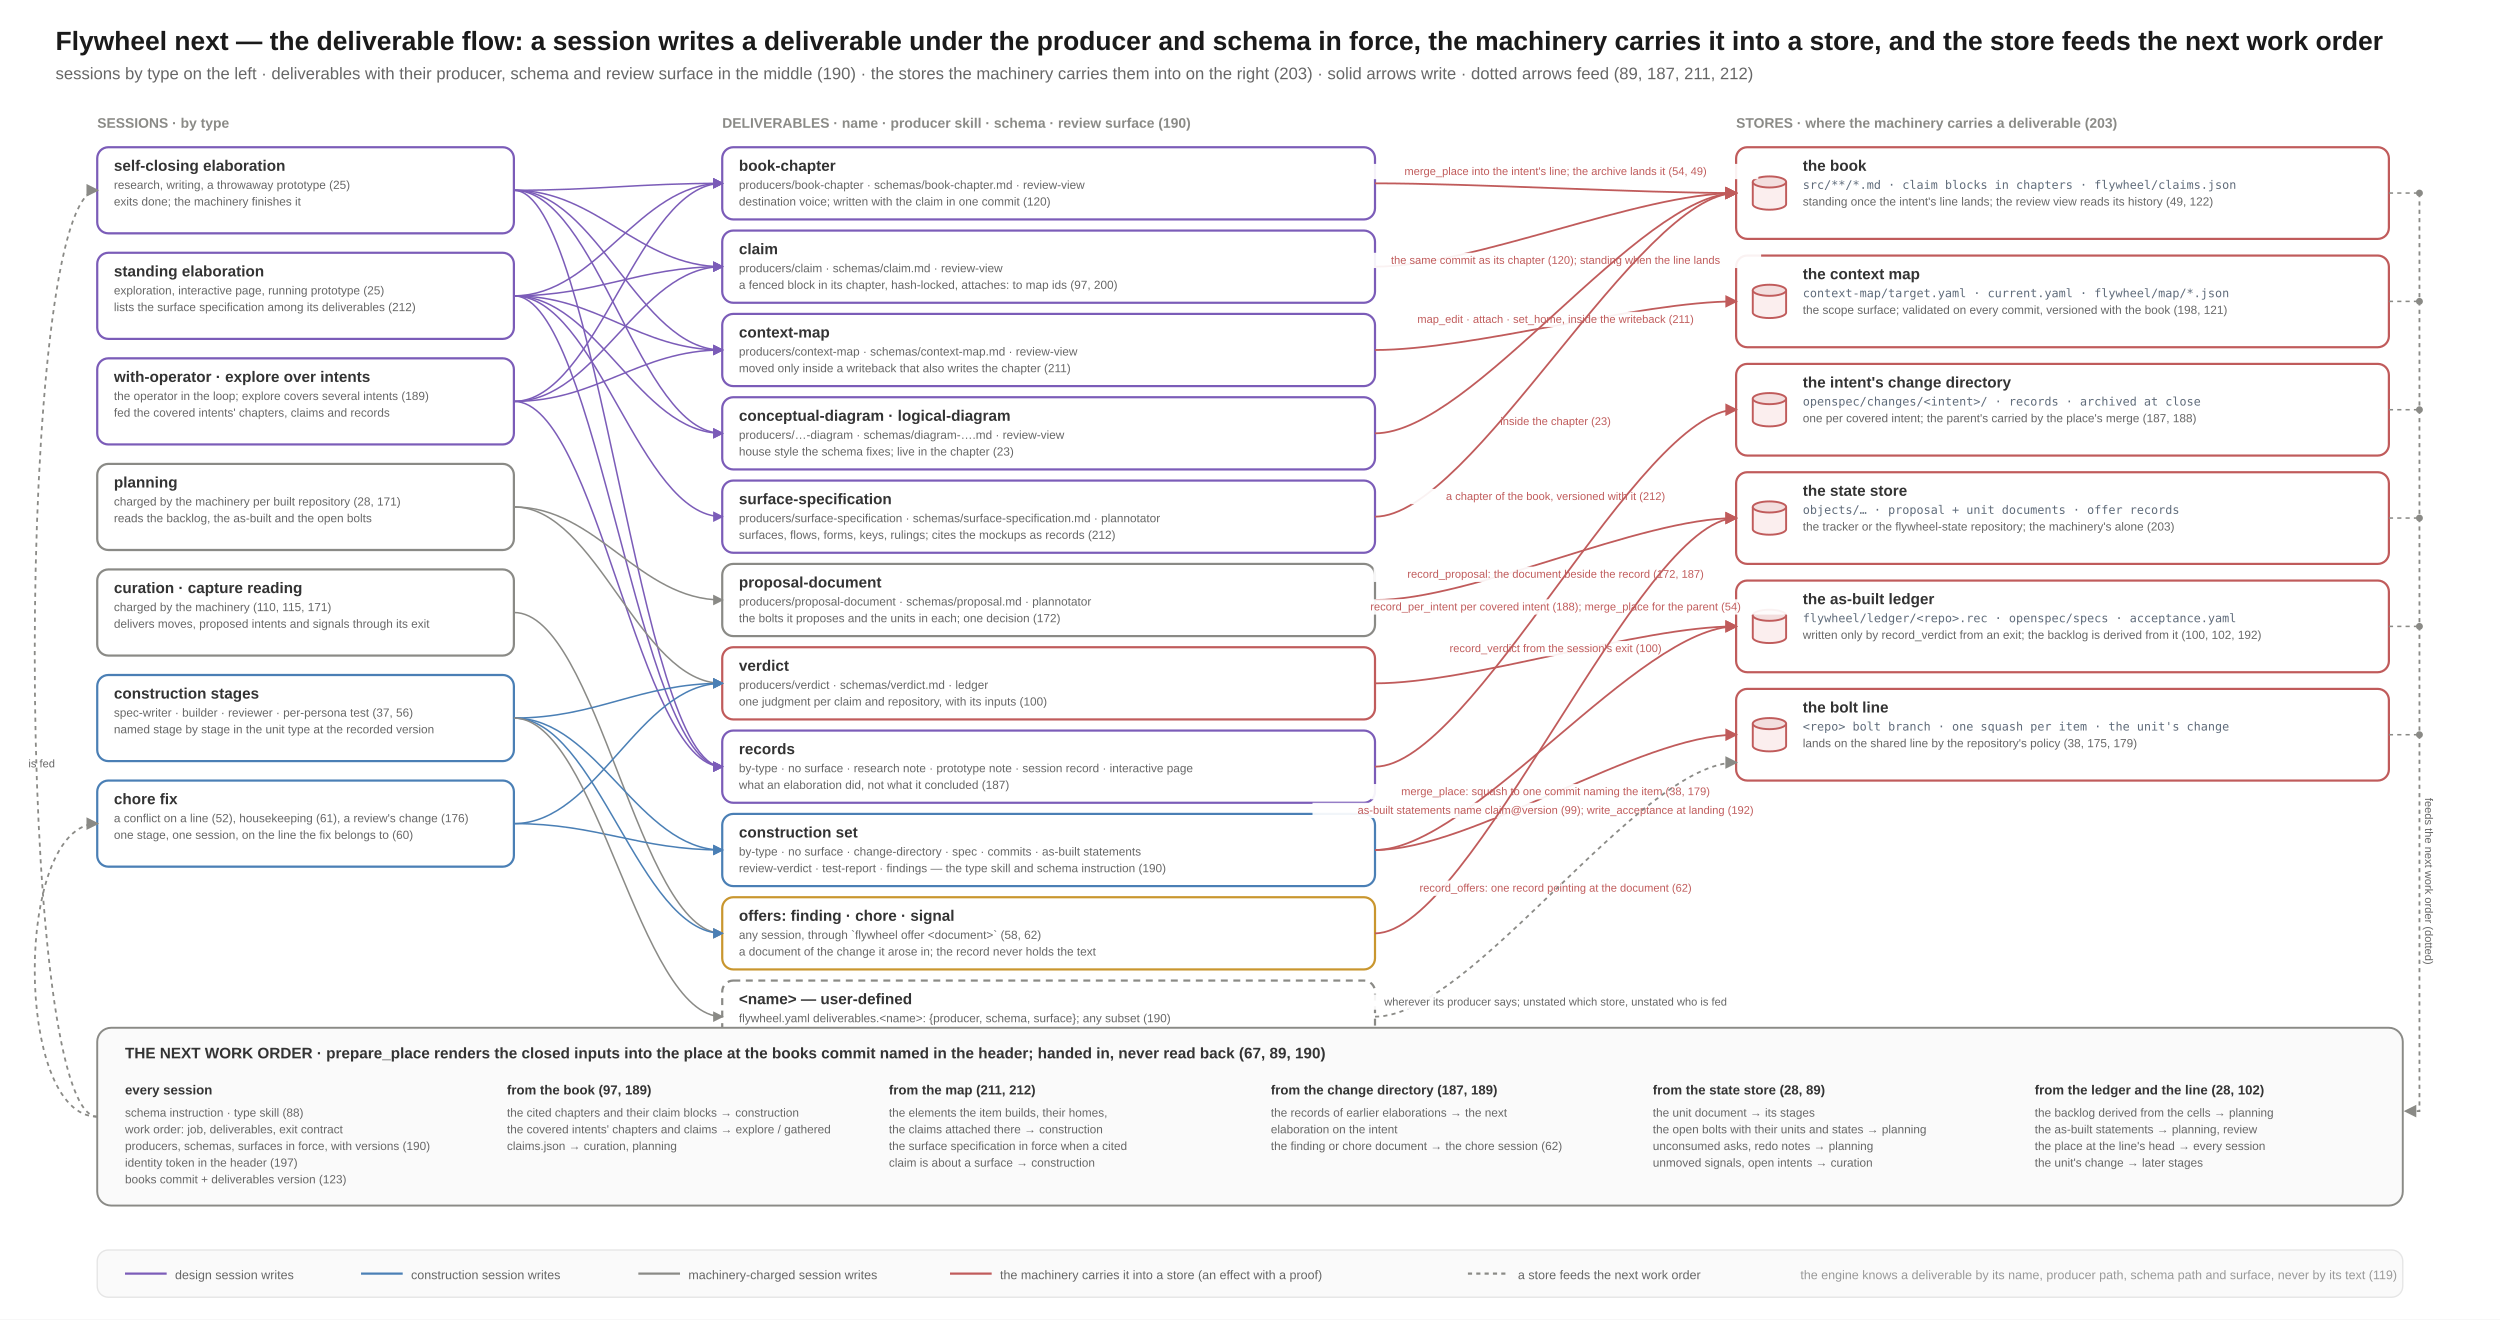
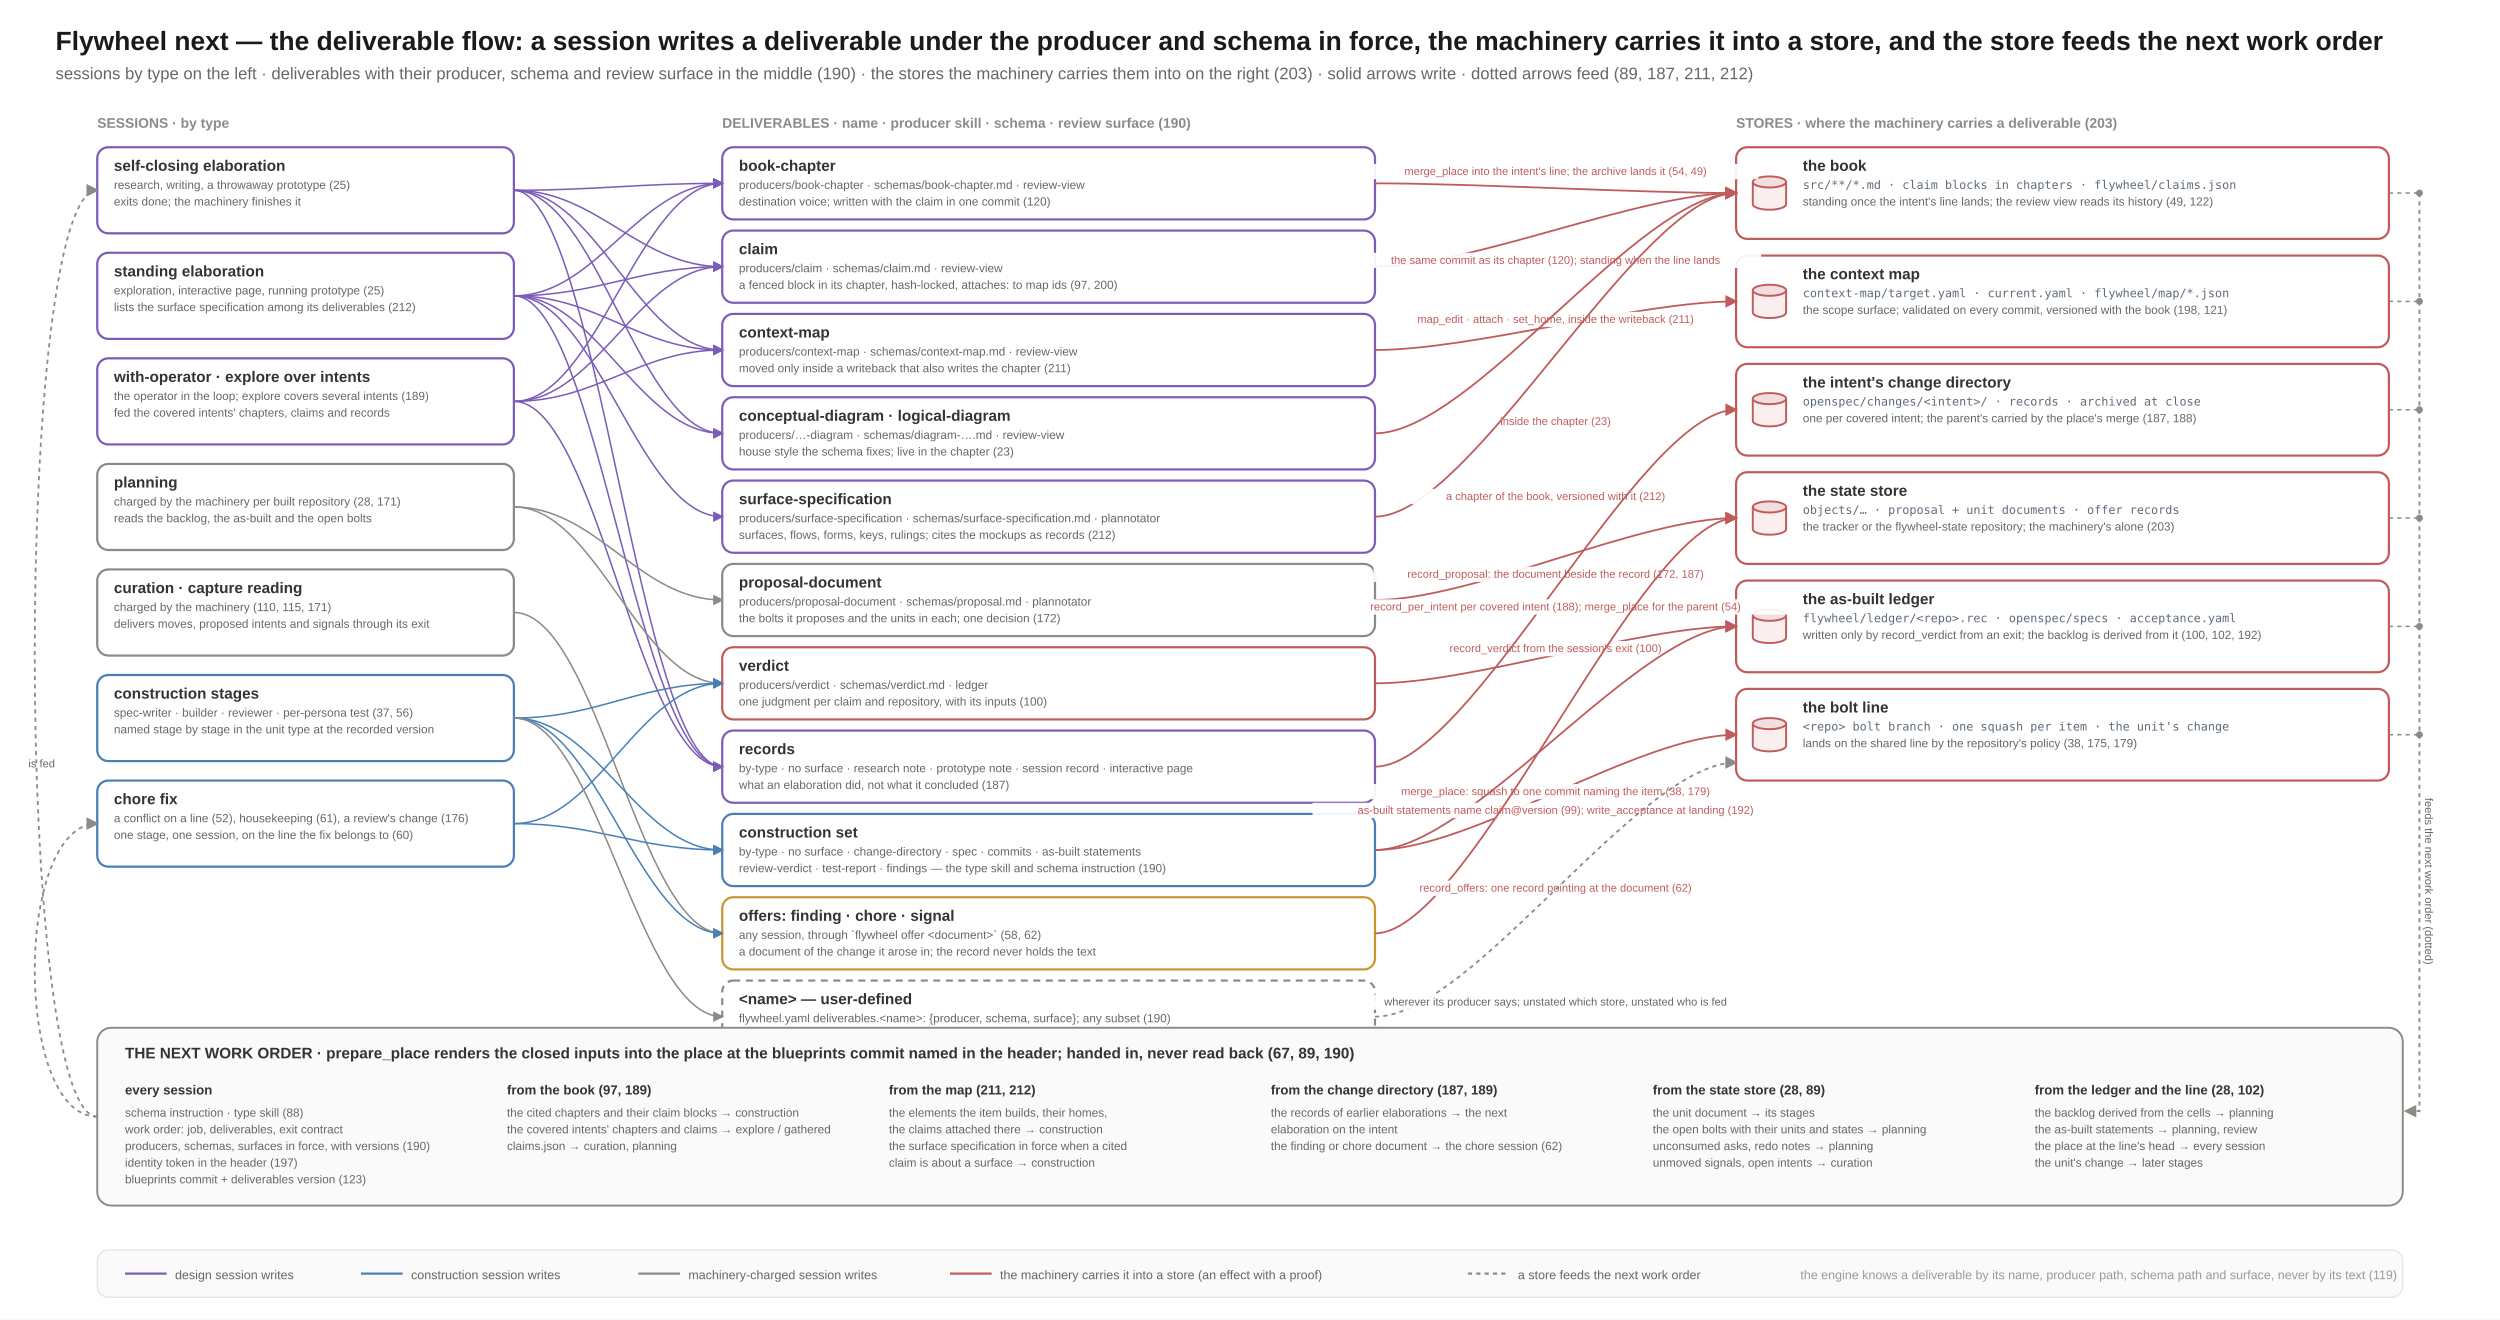
<svg xmlns="http://www.w3.org/2000/svg" viewBox="0 0 1800 950" font-family="-apple-system, 'Helvetica Neue', Arial, sans-serif">
  <defs>
    <marker id="mB" viewBox="0 0 10 10" refX="8.5" refY="5" markerWidth="7" markerHeight="7" orient="auto-start-reverse">
      <path d="M0 0L10 5L0 10z" fill="#4a7fb5" />
    </marker>
    <marker id="mP" viewBox="0 0 10 10" refX="8.5" refY="5" markerWidth="7" markerHeight="7" orient="auto-start-reverse">
      <path d="M0 0L10 5L0 10z" fill="#7b5cb8" />
    </marker>
    <marker id="mG" viewBox="0 0 10 10" refX="8.5" refY="5" markerWidth="7" markerHeight="7" orient="auto-start-reverse">
      <path d="M0 0L10 5L0 10z" fill="#8a8a86" />
    </marker>
    <marker id="mR" viewBox="0 0 10 10" refX="8.5" refY="5" markerWidth="7" markerHeight="7" orient="auto-start-reverse">
      <path d="M0 0L10 5L0 10z" fill="#c05b5b" />
    </marker>
    <marker id="mA" viewBox="0 0 10 10" refX="8.5" refY="5" markerWidth="7" markerHeight="7" orient="auto-start-reverse">
      <path d="M0 0L10 5L0 10z" fill="#c9962e" />
    </marker>
    <marker id="mT" viewBox="0 0 10 10" refX="8.5" refY="5" markerWidth="7" markerHeight="7" orient="auto-start-reverse">
      <path d="M0 0L10 5L0 10z" fill="#2b8a8a" />
    </marker>
  </defs>
  <rect width="1800" height="950" fill="#fff" />
  <text x="40" y="36" font-size="19" fill="#1a1a1a" font-weight="700">Flywheel next — the deliverable flow: a session writes a deliverable under the producer and schema in force, the machinery carries it into a store, and the store feeds the next work order</text>
  <text x="40" y="57" font-size="12" fill="#666">sessions by type on the left · deliverables with their producer, schema and review surface in the middle (190) · the stores the machinery carries them into on the right (203) · solid arrows write · dotted arrows feed (89, 187, 211, 212)</text>
  <text x="70" y="92" font-size="10" fill="#8a8a86" font-weight="700">SESSIONS · by type</text>
  <text x="520" y="92" font-size="10" fill="#8a8a86" font-weight="700">DELIVERABLES · name · producer skill · schema · review surface (190)</text>
  <text x="1250" y="92" font-size="10" fill="#8a8a86" font-weight="700">STORES · where the machinery carries a deliverable (203)</text>
  <rect x="70" y="106" width="300" height="62" rx="8" fill="#fff" stroke="#7b5cb8" stroke-width="1.6" />
  <text x="82" y="123" font-size="11" fill="#333" font-weight="700">self-closing elaboration</text>
  <text x="82" y="136" font-size="8.5" fill="#666">research, writing, a throwaway prototype (25)</text>
  <text x="82" y="148" font-size="8.5" fill="#666">exits done; the machinery finishes it</text>
  <rect x="70" y="182" width="300" height="62" rx="8" fill="#fff" stroke="#7b5cb8" stroke-width="1.6" />
  <text x="82" y="199" font-size="11" fill="#333" font-weight="700">standing elaboration</text>
  <text x="82" y="212" font-size="8.5" fill="#666">exploration, interactive page, running prototype (25)</text>
  <text x="82" y="224" font-size="8.5" fill="#666">lists the surface specification among its deliverables (212)</text>
  <rect x="70" y="258" width="300" height="62" rx="8" fill="#fff" stroke="#7b5cb8" stroke-width="1.6" />
  <text x="82" y="275" font-size="11" fill="#333" font-weight="700">with-operator · explore over intents</text>
  <text x="82" y="288" font-size="8.5" fill="#666">the operator in the loop; explore covers several intents (189)</text>
  <text x="82" y="300" font-size="8.5" fill="#666">fed the covered intents' chapters, claims and records</text>
  <rect x="70" y="334" width="300" height="62" rx="8" fill="#fff" stroke="#8a8a86" stroke-width="1.6" />
  <text x="82" y="351" font-size="11" fill="#333" font-weight="700">planning</text>
  <text x="82" y="364" font-size="8.5" fill="#666">charged by the machinery per built repository (28, 171)</text>
  <text x="82" y="376" font-size="8.5" fill="#666">reads the backlog, the as-built and the open bolts</text>
  <rect x="70" y="410" width="300" height="62" rx="8" fill="#fff" stroke="#8a8a86" stroke-width="1.6" />
  <text x="82" y="427" font-size="11" fill="#333" font-weight="700">curation · capture reading</text>
  <text x="82" y="440" font-size="8.5" fill="#666">charged by the machinery (110, 115, 171)</text>
  <text x="82" y="452" font-size="8.5" fill="#666">delivers moves, proposed intents and signals through its exit</text>
  <rect x="70" y="486" width="300" height="62" rx="8" fill="#fff" stroke="#4a7fb5" stroke-width="1.6" />
  <text x="82" y="503" font-size="11" fill="#333" font-weight="700">construction stages</text>
  <text x="82" y="516" font-size="8.5" fill="#666">spec-writer · builder · reviewer · per-persona test (37, 56)</text>
  <text x="82" y="528" font-size="8.5" fill="#666">named stage by stage in the unit type at the recorded version</text>
  <rect x="70" y="562" width="300" height="62" rx="8" fill="#fff" stroke="#4a7fb5" stroke-width="1.6" />
  <text x="82" y="579" font-size="11" fill="#333" font-weight="700">chore fix</text>
  <text x="82" y="592" font-size="8.5" fill="#666">a conflict on a line (52), housekeeping (61), a review's change (176)</text>
  <text x="82" y="604" font-size="8.5" fill="#666">one stage, one session, on the line the fix belongs to (60)</text>
  <rect x="520" y="106" width="470" height="52" rx="8" fill="#fff" stroke="#7b5cb8" stroke-width="1.6" />
  <text x="532" y="123" font-size="11" fill="#333" font-weight="700">book-chapter</text>
  <text x="532" y="136" font-size="8.5" fill="#666">producers/book-chapter · schemas/book-chapter.md · review-view</text>
  <text x="532" y="148" font-size="8.5" fill="#666">destination voice; written with the claim in one commit (120)</text>
  <rect x="520" y="166" width="470" height="52" rx="8" fill="#fff" stroke="#7b5cb8" stroke-width="1.6" />
  <text x="532" y="183" font-size="11" fill="#333" font-weight="700">claim</text>
  <text x="532" y="196" font-size="8.5" fill="#666">producers/claim · schemas/claim.md · review-view</text>
  <text x="532" y="208" font-size="8.5" fill="#666">a fenced block in its chapter, hash-locked, attaches: to map ids (97, 200)</text>
  <rect x="520" y="226" width="470" height="52" rx="8" fill="#fff" stroke="#7b5cb8" stroke-width="1.6" />
  <text x="532" y="243" font-size="11" fill="#333" font-weight="700">context-map</text>
  <text x="532" y="256" font-size="8.5" fill="#666">producers/context-map · schemas/context-map.md · review-view</text>
  <text x="532" y="268" font-size="8.5" fill="#666">moved only inside a writeback that also writes the chapter (211)</text>
  <rect x="520" y="286" width="470" height="52" rx="8" fill="#fff" stroke="#7b5cb8" stroke-width="1.6" />
  <text x="532" y="303" font-size="11" fill="#333" font-weight="700">conceptual-diagram · logical-diagram</text>
  <text x="532" y="316" font-size="8.5" fill="#666">producers/…-diagram · schemas/diagram-….md · review-view</text>
  <text x="532" y="328" font-size="8.5" fill="#666">house style the schema fixes; live in the chapter (23)</text>
  <rect x="520" y="346" width="470" height="52" rx="8" fill="#fff" stroke="#7b5cb8" stroke-width="1.6" />
  <text x="532" y="363" font-size="11" fill="#333" font-weight="700">surface-specification</text>
  <text x="532" y="376" font-size="8.5" fill="#666">producers/surface-specification · schemas/surface-specification.md · plannotator</text>
  <text x="532" y="388" font-size="8.5" fill="#666">surfaces, flows, forms, keys, rulings; cites the mockups as records (212)</text>
  <rect x="520" y="406" width="470" height="52" rx="8" fill="#fff" stroke="#8a8a86" stroke-width="1.6" />
  <text x="532" y="423" font-size="11" fill="#333" font-weight="700">proposal-document</text>
  <text x="532" y="436" font-size="8.5" fill="#666">producers/proposal-document · schemas/proposal.md · plannotator</text>
  <text x="532" y="448" font-size="8.5" fill="#666">the bolts it proposes and the units in each; one decision (172)</text>
  <rect x="520" y="466" width="470" height="52" rx="8" fill="#fff" stroke="#c05b5b" stroke-width="1.6" />
  <text x="532" y="483" font-size="11" fill="#333" font-weight="700">verdict</text>
  <text x="532" y="496" font-size="8.5" fill="#666">producers/verdict · schemas/verdict.md · ledger</text>
  <text x="532" y="508" font-size="8.5" fill="#666">one judgment per claim and repository, with its inputs (100)</text>
  <rect x="520" y="526" width="470" height="52" rx="8" fill="#fff" stroke="#7b5cb8" stroke-width="1.6" />
  <text x="532" y="543" font-size="11" fill="#333" font-weight="700">records</text>
  <text x="532" y="556" font-size="8.5" fill="#666">by-type · no surface · research note · prototype note · session record · interactive page</text>
  <text x="532" y="568" font-size="8.5" fill="#666">what an elaboration did, not what it concluded (187)</text>
  <rect x="520" y="586" width="470" height="52" rx="8" fill="#fff" stroke="#4a7fb5" stroke-width="1.6" />
  <text x="532" y="603" font-size="11" fill="#333" font-weight="700">construction set</text>
  <text x="532" y="616" font-size="8.5" fill="#666">by-type · no surface · change-directory · spec · commits · as-built statements</text>
  <text x="532" y="628" font-size="8.5" fill="#666">review-verdict · test-report · findings — the type skill and schema instruction (190)</text>
  <rect x="520" y="646" width="470" height="52" rx="8" fill="#fff" stroke="#c9962e" stroke-width="1.6" />
  <text x="532" y="663" font-size="11" fill="#333" font-weight="700">offers: finding · chore · signal</text>
  <text x="532" y="676" font-size="8.5" fill="#666">any session, through `flywheel offer &lt;document&gt;` (58, 62)</text>
  <text x="532" y="688" font-size="8.5" fill="#666">a document of the change it arose in; the record never holds the text</text>
  <rect x="520" y="706" width="470" height="52" rx="8" fill="#fff" stroke="#8a8a86" stroke-width="1.6" stroke-dasharray="5 4" />
  <text x="532" y="723" font-size="11" fill="#333" font-weight="700">&lt;name&gt; — user-defined</text>
  <text x="532" y="736" font-size="8.5" fill="#666">flywheel.yaml deliverables.&lt;name&gt;: {producer, schema, surface}; any subset (190)</text>
  <text x="532" y="748" font-size="8.5" fill="#666">the engine reads the name and the paths, never the text (119)</text>
  <rect x="1250" y="106" width="470" height="66" rx="8" fill="#fff" stroke="#c05b5b" stroke-width="1.6" />
  <g transform="translate(1274,139.0)">
    <path d="M -12 -8 L -12 8 A 12 4 0 0 0 12 8 L 12 -8" fill="#fbeeee" stroke="#c05b5b" stroke-width="1.4" />
    <ellipse cx="0" cy="-8" rx="12" ry="4" fill="#f3dede" stroke="#c05b5b" stroke-width="1.4" />
  </g>
  <text x="1298" y="123" font-size="11" fill="#333" font-weight="700">the book</text>
  <text x="1298" y="136" font-size="8.5" fill="#5f6b7a" font-family="monospace">src/**/*.md · claim blocks in chapters · flywheel/claims.json</text>
  <text x="1298" y="148" font-size="8.5" fill="#666">standing once the intent's line lands; the review view reads its history (49, 122)</text>
  <rect x="1250" y="184" width="470" height="66" rx="8" fill="#fff" stroke="#c05b5b" stroke-width="1.6" />
  <g transform="translate(1274,217.0)">
    <path d="M -12 -8 L -12 8 A 12 4 0 0 0 12 8 L 12 -8" fill="#fbeeee" stroke="#c05b5b" stroke-width="1.4" />
    <ellipse cx="0" cy="-8" rx="12" ry="4" fill="#f3dede" stroke="#c05b5b" stroke-width="1.4" />
  </g>
  <text x="1298" y="201" font-size="11" fill="#333" font-weight="700">the context map</text>
  <text x="1298" y="214" font-size="8.5" fill="#5f6b7a" font-family="monospace">context-map/target.yaml · current.yaml · flywheel/map/*.json</text>
  <text x="1298" y="226" font-size="8.5" fill="#666">the scope surface; validated on every commit, versioned with the book (198, 121)</text>
  <rect x="1250" y="262" width="470" height="66" rx="8" fill="#fff" stroke="#c05b5b" stroke-width="1.6" />
  <g transform="translate(1274,295.0)">
    <path d="M -12 -8 L -12 8 A 12 4 0 0 0 12 8 L 12 -8" fill="#fbeeee" stroke="#c05b5b" stroke-width="1.4" />
    <ellipse cx="0" cy="-8" rx="12" ry="4" fill="#f3dede" stroke="#c05b5b" stroke-width="1.4" />
  </g>
  <text x="1298" y="279" font-size="11" fill="#333" font-weight="700">the intent's change directory</text>
  <text x="1298" y="292" font-size="8.5" fill="#5f6b7a" font-family="monospace">openspec/changes/&lt;intent&gt;/ · records · archived at close</text>
  <text x="1298" y="304" font-size="8.5" fill="#666">one per covered intent; the parent's carried by the place's merge (187, 188)</text>
  <rect x="1250" y="340" width="470" height="66" rx="8" fill="#fff" stroke="#c05b5b" stroke-width="1.6" />
  <g transform="translate(1274,373.0)">
    <path d="M -12 -8 L -12 8 A 12 4 0 0 0 12 8 L 12 -8" fill="#fbeeee" stroke="#c05b5b" stroke-width="1.4" />
    <ellipse cx="0" cy="-8" rx="12" ry="4" fill="#f3dede" stroke="#c05b5b" stroke-width="1.4" />
  </g>
  <text x="1298" y="357" font-size="11" fill="#333" font-weight="700">the state store</text>
  <text x="1298" y="370" font-size="8.5" fill="#5f6b7a" font-family="monospace">objects/… · proposal + unit documents · offer records</text>
  <text x="1298" y="382" font-size="8.5" fill="#666">the tracker or the flywheel-state repository; the machinery's alone (203)</text>
  <rect x="1250" y="418" width="470" height="66" rx="8" fill="#fff" stroke="#c05b5b" stroke-width="1.6" />
  <g transform="translate(1274,451.0)">
    <path d="M -12 -8 L -12 8 A 12 4 0 0 0 12 8 L 12 -8" fill="#fbeeee" stroke="#c05b5b" stroke-width="1.4" />
    <ellipse cx="0" cy="-8" rx="12" ry="4" fill="#f3dede" stroke="#c05b5b" stroke-width="1.4" />
  </g>
  <text x="1298" y="435" font-size="11" fill="#333" font-weight="700">the as-built ledger</text>
  <text x="1298" y="448" font-size="8.5" fill="#5f6b7a" font-family="monospace">flywheel/ledger/&lt;repo&gt;.rec · openspec/specs · acceptance.yaml</text>
  <text x="1298" y="460" font-size="8.5" fill="#666">written only by record_verdict from an exit; the backlog is derived from it (100, 102, 192)</text>
  <rect x="1250" y="496" width="470" height="66" rx="8" fill="#fff" stroke="#c05b5b" stroke-width="1.6" />
  <g transform="translate(1274,529.0)">
    <path d="M -12 -8 L -12 8 A 12 4 0 0 0 12 8 L 12 -8" fill="#fbeeee" stroke="#c05b5b" stroke-width="1.4" />
    <ellipse cx="0" cy="-8" rx="12" ry="4" fill="#f3dede" stroke="#c05b5b" stroke-width="1.4" />
  </g>
  <text x="1298" y="513" font-size="11" fill="#333" font-weight="700">the bolt line</text>
  <text x="1298" y="526" font-size="8.5" fill="#5f6b7a" font-family="monospace">&lt;repo&gt; bolt branch · one squash per item · the unit's change</text>
  <text x="1298" y="538" font-size="8.5" fill="#666">lands on the shared line by the repository's policy (38, 175, 179)</text>
  <path d="M370,137.0 C430,137.0 460,132.0 520,132.0" fill="none" stroke="#7b5cb8" stroke-width="1.1" marker-end="url(#mP)" />
  <path d="M370,137.0 C430,137.0 460,192.0 520,192.0" fill="none" stroke="#7b5cb8" stroke-width="1.1" marker-end="url(#mP)" />
  <path d="M370,137.0 C430,137.0 460,252.0 520,252.0" fill="none" stroke="#7b5cb8" stroke-width="1.1" marker-end="url(#mP)" />
  <path d="M370,137.0 C430,137.0 460,312.0 520,312.0" fill="none" stroke="#7b5cb8" stroke-width="1.1" marker-end="url(#mP)" />
  <path d="M370,137.0 C430,137.0 460,552.0 520,552.0" fill="none" stroke="#7b5cb8" stroke-width="1.1" marker-end="url(#mP)" />
  <path d="M370,213.0 C430,213.0 460,132.0 520,132.0" fill="none" stroke="#7b5cb8" stroke-width="1.1" marker-end="url(#mP)" />
  <path d="M370,213.0 C430,213.0 460,192.0 520,192.0" fill="none" stroke="#7b5cb8" stroke-width="1.1" marker-end="url(#mP)" />
  <path d="M370,213.0 C430,213.0 460,252.0 520,252.0" fill="none" stroke="#7b5cb8" stroke-width="1.1" marker-end="url(#mP)" />
  <path d="M370,213.0 C430,213.0 460,312.0 520,312.0" fill="none" stroke="#7b5cb8" stroke-width="1.1" marker-end="url(#mP)" />
  <path d="M370,213.0 C430,213.0 460,372.0 520,372.0" fill="none" stroke="#7b5cb8" stroke-width="1.1" marker-end="url(#mP)" />
  <path d="M370,213.0 C430,213.0 460,552.0 520,552.0" fill="none" stroke="#7b5cb8" stroke-width="1.1" marker-end="url(#mP)" />
  <path d="M370,289.0 C430,289.0 460,132.0 520,132.0" fill="none" stroke="#7b5cb8" stroke-width="1.1" marker-end="url(#mP)" />
  <path d="M370,289.0 C430,289.0 460,192.0 520,192.0" fill="none" stroke="#7b5cb8" stroke-width="1.1" marker-end="url(#mP)" />
  <path d="M370,289.0 C430,289.0 460,252.0 520,252.0" fill="none" stroke="#7b5cb8" stroke-width="1.1" marker-end="url(#mP)" />
  <path d="M370,289.0 C430,289.0 460,552.0 520,552.0" fill="none" stroke="#7b5cb8" stroke-width="1.1" marker-end="url(#mP)" />
  <path d="M370,365.0 C430,365.0 460,432.0 520,432.0" fill="none" stroke="#8a8a86" stroke-width="1.1" marker-end="url(#mG)" />
  <path d="M370,365.0 C430,365.0 460,492.0 520,492.0" fill="none" stroke="#8a8a86" stroke-width="1.1" marker-end="url(#mG)" />
  <path d="M370,441.0 C430,441.0 460,672.0 520,672.0" fill="none" stroke="#8a8a86" stroke-width="1.1" marker-end="url(#mG)" />
  <path d="M370,517.0 C430,517.0 460,492.0 520,492.0" fill="none" stroke="#4a7fb5" stroke-width="1.1" marker-end="url(#mB)" />
  <path d="M370,517.0 C430,517.0 460,612.0 520,612.0" fill="none" stroke="#4a7fb5" stroke-width="1.1" marker-end="url(#mB)" />
  <path d="M370,517.0 C430,517.0 460,672.0 520,672.0" fill="none" stroke="#4a7fb5" stroke-width="1.1" marker-end="url(#mB)" />
  <path d="M370,593.0 C430,593.0 460,492.0 520,492.0" fill="none" stroke="#4a7fb5" stroke-width="1.1" marker-end="url(#mB)" />
  <path d="M370,593.0 C430,593.0 460,612.0 520,612.0" fill="none" stroke="#4a7fb5" stroke-width="1.1" marker-end="url(#mB)" />
  <path d="M370,517.0 C430,517.0 460,732.0 520,732.0" fill="none" stroke="#8a8a86" stroke-width="1.1" marker-end="url(#mG)" />
  <path d="M990,132.0 C1060,132.0 1180,139.0 1250,139.0" fill="none" stroke="#c05b5b" stroke-width="1.3" marker-end="url(#mR)" />
  <rect x="974" y="118.0" width="292" height="11" fill="#fff" opacity="0.92" />
  <text x="1120.0" y="126.0" font-size="8" fill="#c05b5b" text-anchor="middle">merge_place into the intent's line; the archive lands it (54, 49)</text>
  <path d="M990,192.0 C1060,192.0 1180,139.0 1250,139.0" fill="none" stroke="#c05b5b" stroke-width="1.3" marker-end="url(#mR)" />
  <rect x="972" y="182.0" width="296" height="11" fill="#fff" opacity="0.92" />
  <text x="1120.0" y="190.0" font-size="8" fill="#c05b5b" text-anchor="middle">the same commit as its chapter (120); standing when the line lands</text>
  <path d="M990,252.0 C1060,252.0 1180,217.0 1250,217.0" fill="none" stroke="#c05b5b" stroke-width="1.3" marker-end="url(#mR)" />
  <rect x="994" y="224.5" width="252" height="11" fill="#fff" opacity="0.92" />
  <text x="1120.0" y="232.5" font-size="8" fill="#c05b5b" text-anchor="middle">map_edit · attach · set_home, inside the writeback (211)</text>
  <path d="M990,312.0 C1060,312.0 1180,139.0 1250,139.0" fill="none" stroke="#c05b5b" stroke-width="1.3" marker-end="url(#mR)" />
  <rect x="1066" y="298.0" width="107" height="11" fill="#fff" opacity="0.92" />
  <text x="1120.0" y="306.0" font-size="8" fill="#c05b5b" text-anchor="middle">inside the chapter (23)</text>
  <path d="M990,372.0 C1060,372.0 1180,139.0 1250,139.0" fill="none" stroke="#c05b5b" stroke-width="1.3" marker-end="url(#mR)" />
  <rect x="1016" y="352.0" width="208" height="11" fill="#fff" opacity="0.92" />
  <text x="1120.0" y="360.0" font-size="8" fill="#c05b5b" text-anchor="middle">a chapter of the book, versioned with it (212)</text>
  <path d="M990,432.0 C1060,432.0 1180,373.0 1250,373.0" fill="none" stroke="#c05b5b" stroke-width="1.3" marker-end="url(#mR)" />
  <rect x="989" y="408.0" width="261" height="11" fill="#fff" opacity="0.92" />
  <text x="1120.0" y="416.0" font-size="8" fill="#c05b5b" text-anchor="middle">record_proposal: the document beside the record (172, 187)</text>
  <path d="M990,492.0 C1060,492.0 1180,451.0 1250,451.0" fill="none" stroke="#c05b5b" stroke-width="1.3" marker-end="url(#mR)" />
  <rect x="1020" y="461.5" width="200" height="11" fill="#fff" opacity="0.92" />
  <text x="1120.0" y="469.5" font-size="8" fill="#c05b5b" text-anchor="middle">record_verdict from the session's exit (100)</text>
  <path d="M990,552.0 C1060,552.0 1180,295.0 1250,295.0" fill="none" stroke="#c05b5b" stroke-width="1.3" marker-end="url(#mR)" />
  <rect x="952" y="431.5" width="336" height="11" fill="#fff" opacity="0.92" />
  <text x="1120.0" y="439.5" font-size="8" fill="#c05b5b" text-anchor="middle">record_per_intent per covered intent (188); merge_place for the parent (54)</text>
  <path d="M990,612.0 C1060,612.0 1180,529.0 1250,529.0" fill="none" stroke="#c05b5b" stroke-width="1.3" marker-end="url(#mR)" />
  <rect x="987" y="564.5" width="266" height="11" fill="#fff" opacity="0.92" />
  <text x="1120.0" y="572.5" font-size="8" fill="#c05b5b" text-anchor="middle">merge_place: squash to one commit naming the item (38, 179)</text>
  <path d="M990,612.0 C1060,612.0 1180,451.0 1250,451.0" fill="none" stroke="#c05b5b" stroke-width="1.3" marker-end="url(#mR)" />
  <rect x="945" y="578.0" width="349" height="11" fill="#fff" opacity="0.92" />
  <text x="1120.0" y="586.0" font-size="8" fill="#c05b5b" text-anchor="middle">as-built statements name claim@version (99); write_acceptance at landing (192)</text>
  <path d="M990,672.0 C1060,672.0 1180,373.0 1250,373.0" fill="none" stroke="#c05b5b" stroke-width="1.3" marker-end="url(#mR)" />
  <rect x="996" y="634.0" width="248" height="11" fill="#fff" opacity="0.92" />
  <text x="1120.0" y="642.0" font-size="8" fill="#c05b5b" text-anchor="middle">record_offers: one record pointing at the document (62)</text>
  <path d="M990,732.0 C1060,732.0 1180,549.0 1250,549.0" fill="none" stroke="#8a8a86" stroke-width="1.3" stroke-dasharray="3 3" marker-end="url(#mG)" />
  <rect x="965" y="716.0" width="310" height="11" fill="#fff" opacity="0.92" />
  <text x="1120.0" y="724.0" font-size="8" fill="#666" text-anchor="middle">wherever its producer says; unstated which store, unstated who is fed</text>
  <rect x="70" y="740" width="1660" height="128" rx="10" fill="#fafafa" stroke="#8a8a86" stroke-width="1.4" />
-   <text x="90" y="762" font-size="11" fill="#333" font-weight="700">THE NEXT WORK ORDER · prepare_place renders the closed inputs into the place at the books commit named in the header; handed in, never read back (67, 89, 190)</text>
+   <text x="90" y="762" font-size="11" fill="#333" font-weight="700">THE NEXT WORK ORDER · prepare_place renders the closed inputs into the place at the blueprints commit named in the header; handed in, never read back (67, 89, 190)</text>
  <text x="90" y="788" font-size="9.5" fill="#333" font-weight="700">every session</text>
  <text x="90" y="804" font-size="8.5" fill="#666">schema instruction · type skill (88)</text>
  <text x="90" y="816" font-size="8.5" fill="#666">work order: job, deliverables, exit contract</text>
  <text x="90" y="828" font-size="8.5" fill="#666">producers, schemas, surfaces in force, with versions (190)</text>
  <text x="90" y="840" font-size="8.5" fill="#666">identity token in the header (197)</text>
-   <text x="90" y="852" font-size="8.5" fill="#666">books commit + deliverables version (123)</text>
+   <text x="90" y="852" font-size="8.5" fill="#666">blueprints commit + deliverables version (123)</text>
  <text x="365" y="788" font-size="9.5" fill="#333" font-weight="700">from the book (97, 189)</text>
  <text x="365" y="804" font-size="8.5" fill="#666">the cited chapters and their claim blocks → construction</text>
  <text x="365" y="816" font-size="8.5" fill="#666">the covered intents' chapters and claims → explore / gathered</text>
  <text x="365" y="828" font-size="8.5" fill="#666">claims.json → curation, planning</text>
  <text x="640" y="788" font-size="9.5" fill="#333" font-weight="700">from the map (211, 212)</text>
  <text x="640" y="804" font-size="8.5" fill="#666">the elements the item builds, their homes,</text>
  <text x="640" y="816" font-size="8.5" fill="#666">the claims attached there → construction</text>
  <text x="640" y="828" font-size="8.5" fill="#666">the surface specification in force when a cited</text>
  <text x="640" y="840" font-size="8.5" fill="#666">claim is about a surface → construction</text>
  <text x="915" y="788" font-size="9.5" fill="#333" font-weight="700">from the change directory (187, 189)</text>
  <text x="915" y="804" font-size="8.5" fill="#666">the records of earlier elaborations → the next</text>
  <text x="915" y="816" font-size="8.5" fill="#666">elaboration on the intent</text>
  <text x="915" y="828" font-size="8.5" fill="#666">the finding or chore document → the chore session (62)</text>
  <text x="1190" y="788" font-size="9.5" fill="#333" font-weight="700">from the state store (28, 89)</text>
  <text x="1190" y="804" font-size="8.5" fill="#666">the unit document → its stages</text>
  <text x="1190" y="816" font-size="8.5" fill="#666">the open bolts with their units and states → planning</text>
  <text x="1190" y="828" font-size="8.5" fill="#666">unconsumed asks, redo notes → planning</text>
  <text x="1190" y="840" font-size="8.5" fill="#666">unmoved signals, open intents → curation</text>
  <text x="1465" y="788" font-size="9.5" fill="#333" font-weight="700">from the ledger and the line (28, 102)</text>
  <text x="1465" y="804" font-size="8.5" fill="#666">the backlog derived from the cells → planning</text>
  <text x="1465" y="816" font-size="8.5" fill="#666">the as-built statements → planning, review</text>
  <text x="1465" y="828" font-size="8.5" fill="#666">the place at the line's head → every session</text>
  <text x="1465" y="840" font-size="8.5" fill="#666">the unit's change → later stages</text>
  <line x1="1720" y1="139.0" x2="1742" y2="139.0" stroke="#8a8a86" stroke-width="1.1" stroke-dasharray="3 3" />
  <circle cx="1742" cy="139.0" r="2.5" fill="#8a8a86" />
  <line x1="1720" y1="217.0" x2="1742" y2="217.0" stroke="#8a8a86" stroke-width="1.1" stroke-dasharray="3 3" />
  <circle cx="1742" cy="217.0" r="2.5" fill="#8a8a86" />
  <line x1="1720" y1="295.0" x2="1742" y2="295.0" stroke="#8a8a86" stroke-width="1.1" stroke-dasharray="3 3" />
  <circle cx="1742" cy="295.0" r="2.5" fill="#8a8a86" />
  <line x1="1720" y1="373.0" x2="1742" y2="373.0" stroke="#8a8a86" stroke-width="1.1" stroke-dasharray="3 3" />
  <circle cx="1742" cy="373.0" r="2.5" fill="#8a8a86" />
  <line x1="1720" y1="451.0" x2="1742" y2="451.0" stroke="#8a8a86" stroke-width="1.1" stroke-dasharray="3 3" />
  <circle cx="1742" cy="451.0" r="2.5" fill="#8a8a86" />
  <line x1="1720" y1="529.0" x2="1742" y2="529.0" stroke="#8a8a86" stroke-width="1.1" stroke-dasharray="3 3" />
  <circle cx="1742" cy="529.0" r="2.5" fill="#8a8a86" />
  <path d="M1742,139.0 V800 H1732" fill="none" stroke="#8a8a86" stroke-width="1.3" stroke-dasharray="3 3" marker-end="url(#mG)" />
  <text x="1746" y="634.5" font-size="8" fill="#666" transform="rotate(90 1746 634.5)" text-anchor="middle">feeds the next work order (dotted)</text>
  <path d="M70,804 C10,804 10,593.0 70,593.0" fill="none" stroke="#8a8a86" stroke-width="1.3" stroke-dasharray="3 3" marker-end="url(#mG)" />
  <path d="M70,804 C10,804 10,137.0 70,137.0" fill="none" stroke="#8a8a86" stroke-width="1.3" stroke-dasharray="3 3" marker-end="url(#mG)" />
  <text x="30" y="552.5" font-size="8" fill="#666" text-anchor="middle">is fed</text>
  <rect x="70" y="900" width="1660" height="34" rx="8" fill="#fafafa" stroke="#e5e5e5" />
  <line x1="90" y1="917" x2="120" y2="917" stroke="#7b5cb8" stroke-width="1.6" />
  <text x="126" y="921" font-size="9" fill="#666">design session writes</text>
  <line x1="259.95" y1="917" x2="289.95" y2="917" stroke="#4a7fb5" stroke-width="1.6" />
  <text x="295.95" y="921" font-size="9" fill="#666">construction session writes</text>
  <line x1="459.6" y1="917" x2="489.6" y2="917" stroke="#8a8a86" stroke-width="1.6" />
  <text x="495.6" y="921" font-size="9" fill="#666">machinery-charged session writes</text>
  <line x1="684.0" y1="917" x2="714.0" y2="917" stroke="#c05b5b" stroke-width="1.6" />
  <text x="720.0" y="921" font-size="9" fill="#666">the machinery carries it into a store (an effect with a proof)</text>
  <line x1="1056.9" y1="917" x2="1086.9" y2="917" stroke="#8a8a86" stroke-width="1.6" stroke-dasharray="3 3" />
  <text x="1092.9" y="921" font-size="9" fill="#666">a store feeds the next work order</text>
  <text x="1296.25" y="921" font-size="9" fill="#999">the engine knows a deliverable by its name, producer path, schema path and surface, never by its text (119)</text>
</svg>
